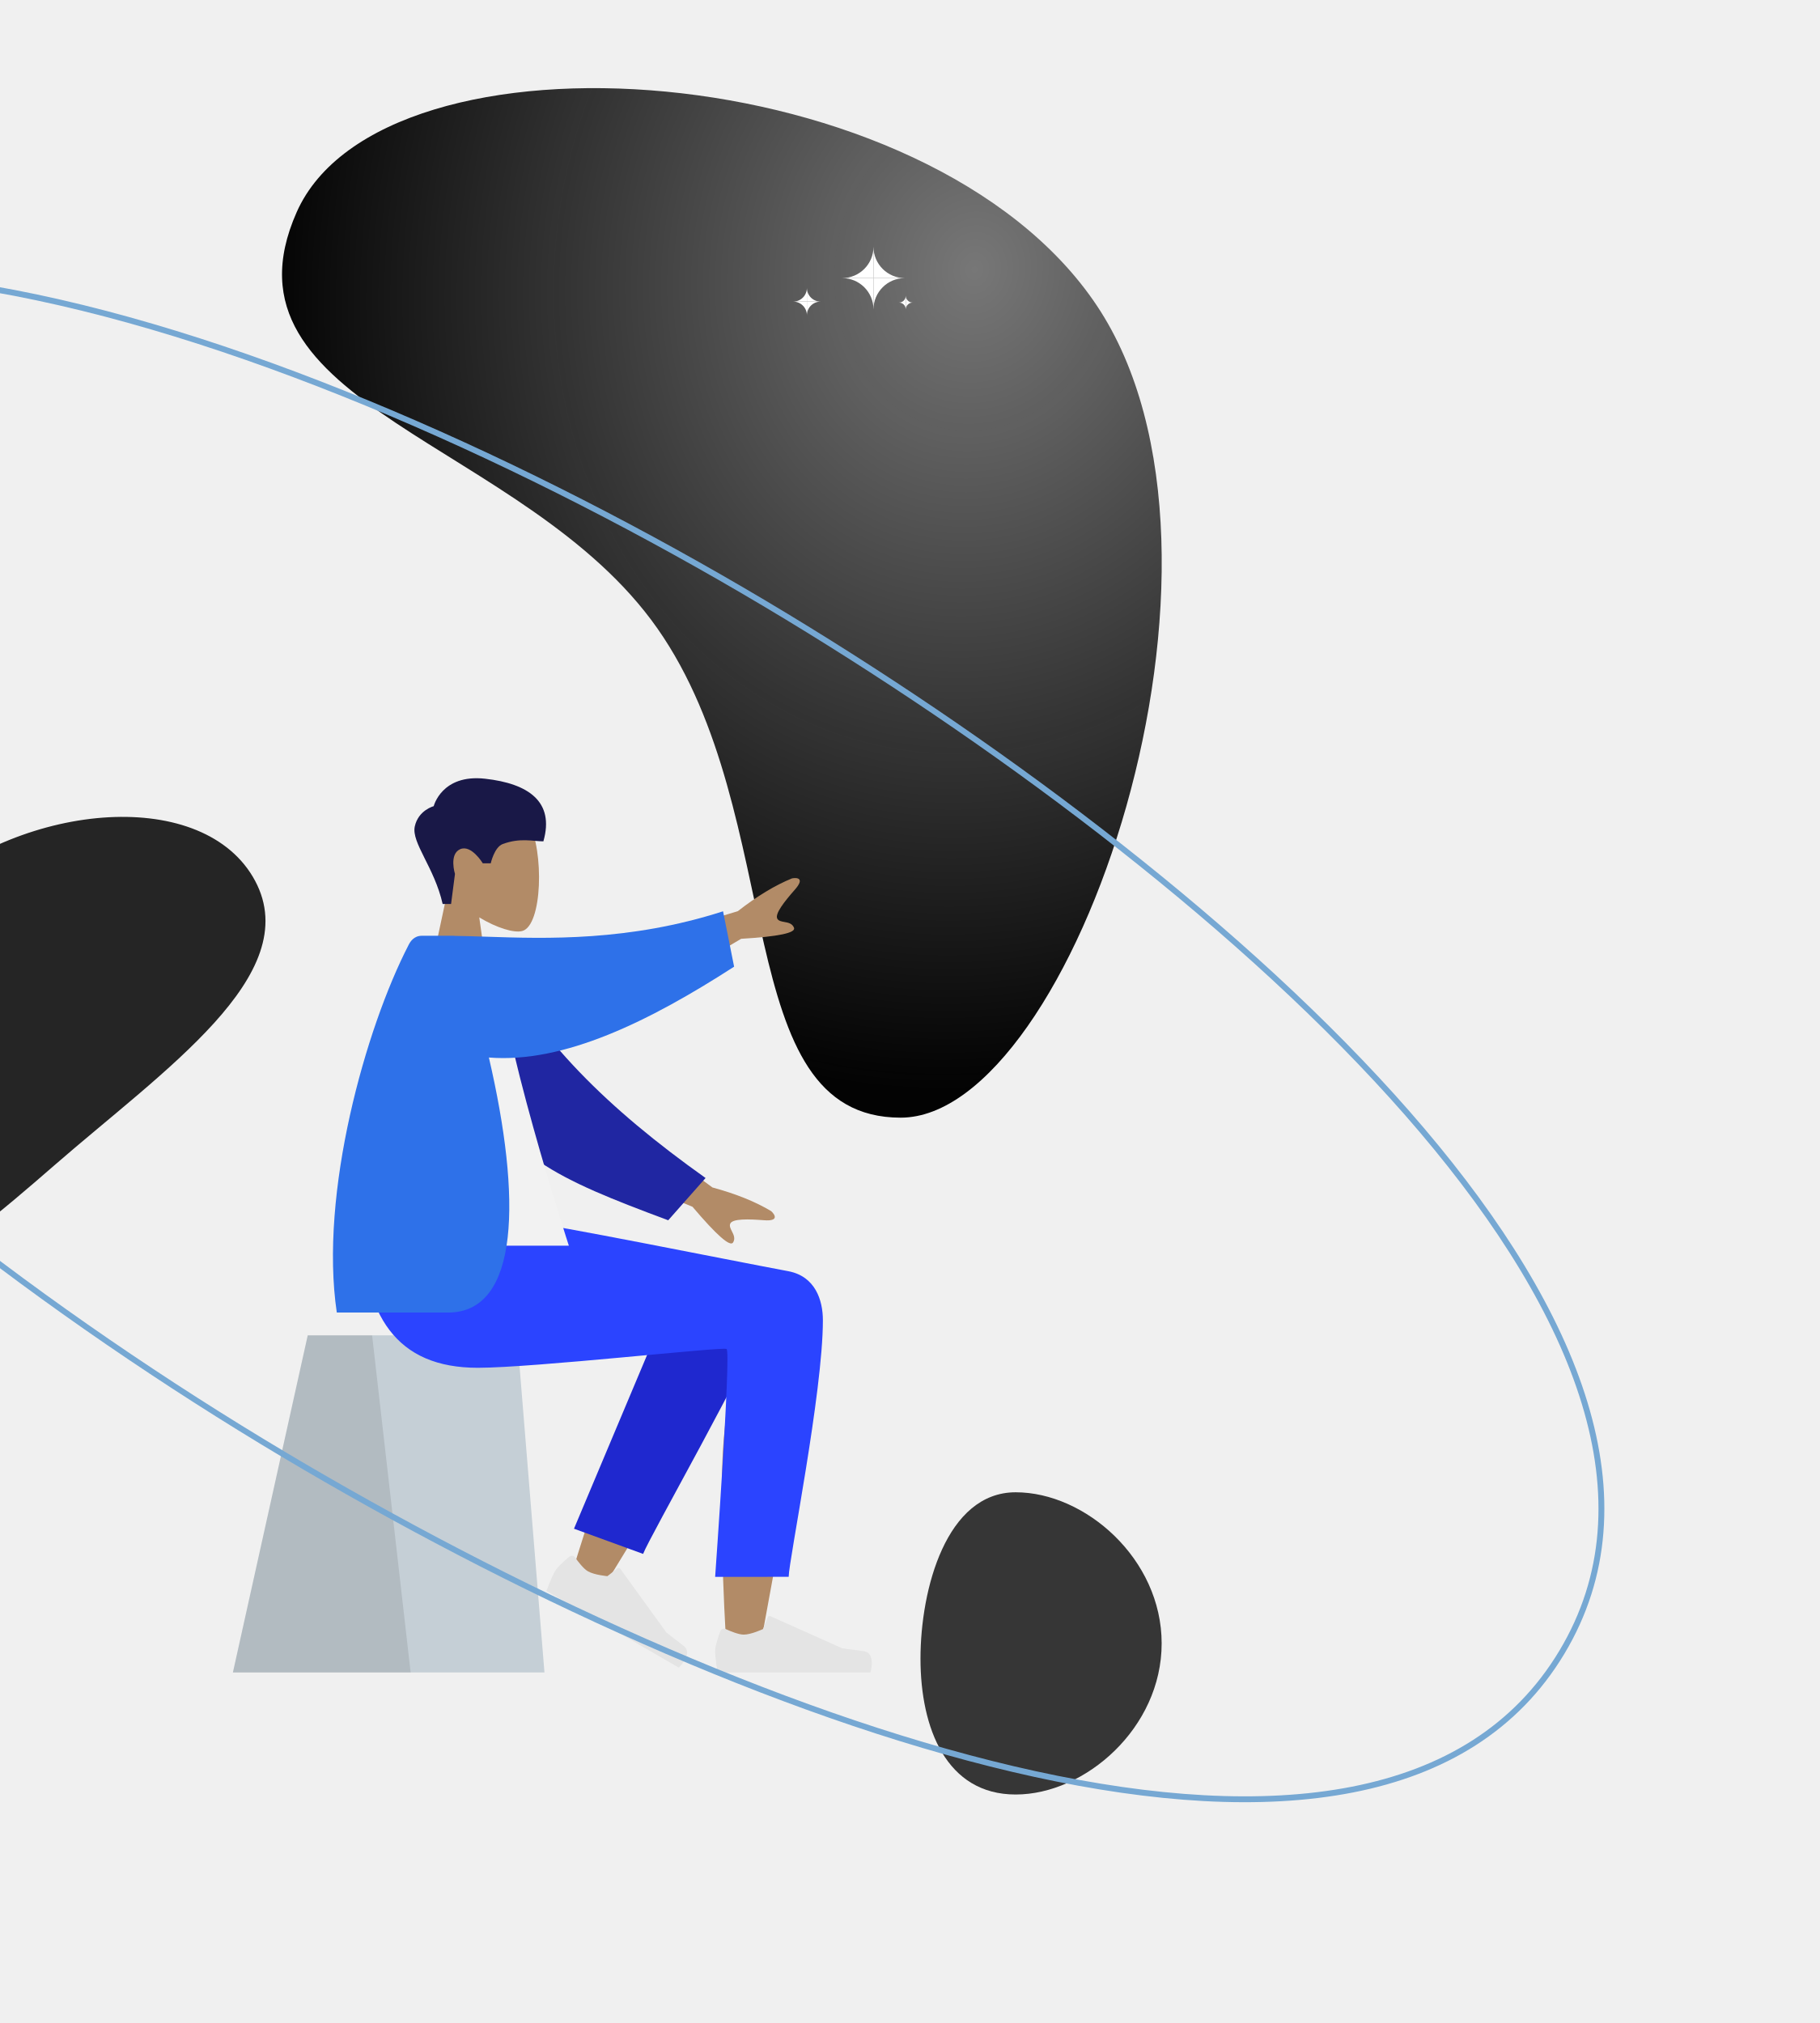
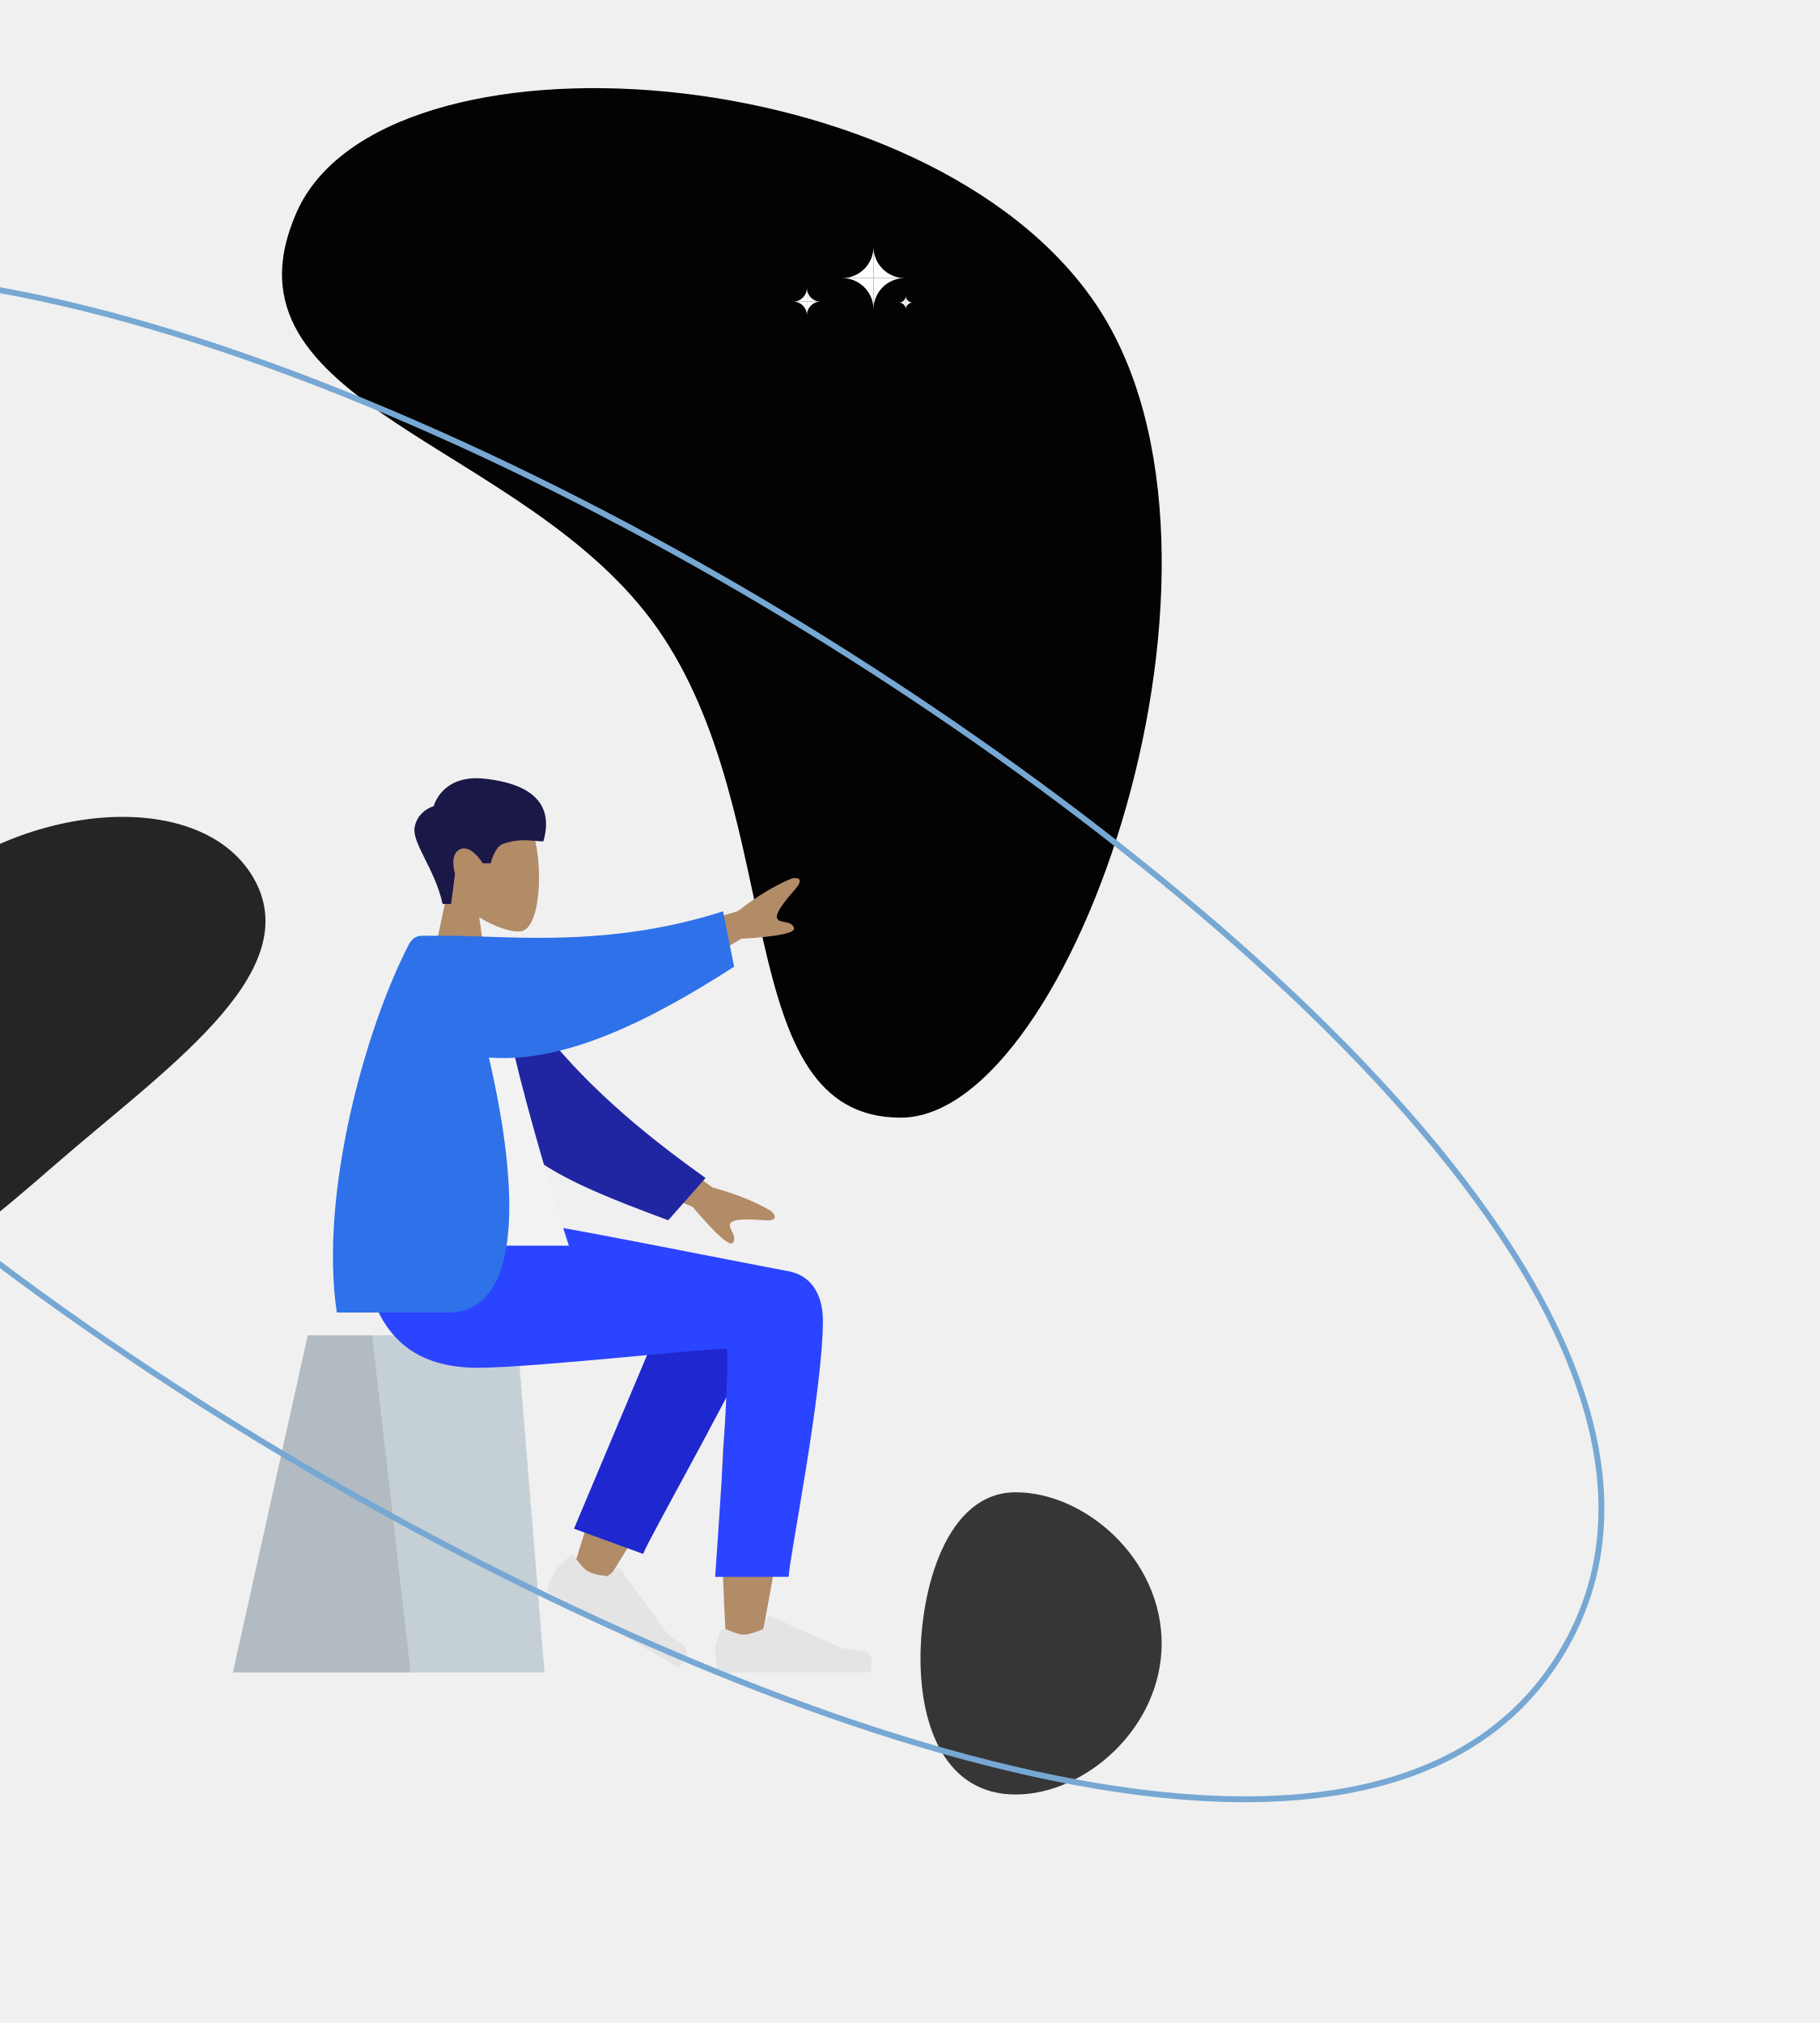
<svg xmlns="http://www.w3.org/2000/svg" width="929" height="1033" viewBox="0 0 929 1033" fill="none">
  <path fill-rule="evenodd" clip-rule="evenodd" d="M151.467 108.371C195.335 9.229 474.241 27.374 560.058 156.076C645.875 284.778 547.798 570.706 459.882 570.706C371.966 570.706 402.986 417 335.716 320.963C268.446 224.925 107.6 207.513 151.467 108.371Z" fill="url(#paint0_radial_458_153)" />
  <path fill-rule="evenodd" clip-rule="evenodd" d="M-97.649 631.151C-72.786 677.725 -29.222 642.624 26.788 593.902C82.797 545.18 153.81 497.078 128.946 450.503C104.082 403.928 14.754 409.878 -41.255 458.6C-97.264 507.322 -122.513 584.576 -97.649 631.151Z" fill="#252525" stroke="#252525" stroke-width="3" />
  <path fill-rule="evenodd" clip-rule="evenodd" d="M518.611 916.326C554.046 916.326 593.138 882.397 593.138 839.163C593.138 795.929 554.046 762 518.611 762C483.176 762 469.999 811.478 469.999 846.937C469.999 882.397 483.176 916.326 518.611 916.326Z" fill="#363636" />
  <path fill-rule="evenodd" clip-rule="evenodd" d="M244.711 468.447C253.669 473.865 262.471 476.483 266.602 475.414C276.962 472.734 277.915 434.703 269.899 419.71C261.883 404.717 220.673 398.182 218.596 427.888C217.875 438.198 222.189 447.399 228.563 454.907L217.134 508.363H250.334L244.711 468.447Z" fill="#B28B67" />
  <path fill-rule="evenodd" clip-rule="evenodd" d="M226.012 461.594C221.845 442.992 209.974 430.312 211.787 421.997C213.6 413.683 221.451 411.657 221.451 411.657C221.451 411.657 225.512 395.173 247.644 397.634C269.776 400.096 283.284 409.318 277.45 429.613C272.088 429.613 265.614 427.667 256.663 431.001C252.403 432.588 250.569 440.843 250.569 440.843H246.523C246.523 440.843 240.634 431.046 234.91 433.643C229.186 436.239 232.308 446.257 232.308 446.257L230.315 461.594H226.012Z" fill="#191847" />
  <path fill-rule="evenodd" clip-rule="evenodd" d="M157.127 681.875H263.996L277.999 854H118.916L157.127 681.875Z" fill="#C5CFD6" />
  <path fill-rule="evenodd" clip-rule="evenodd" d="M157.127 681.875H189.996L209.668 854H118.916L157.127 681.875Z" fill="black" fill-opacity="0.1" />
  <path fill-rule="evenodd" clip-rule="evenodd" d="M322.714 715.976C310.705 741.533 291.939 803.573 291.939 803.573L307.871 810.877C307.871 810.877 348.293 745.662 372.997 701.082C371.846 711.118 370.674 722.416 369.587 734.294C367.013 762.431 369.586 823.221 370.971 840.782C371.841 851.818 386.785 849.506 388.18 840.753C388.417 839.27 389.38 834.066 390.816 826.3C397.862 788.221 416.301 688.563 416.334 664.161C416.347 654.342 397.23 645.521 385.836 652.387C378.009 644.007 363.196 639.177 354.687 653.019C349.277 661.82 336.423 686.803 322.714 715.976Z" fill="#B28B67" />
  <path fill-rule="evenodd" clip-rule="evenodd" d="M293.078 780.605L347.758 650.626C360.857 629.482 397.584 654.928 393.117 667.192C382.975 695.034 331.396 785.17 328.375 793.465L293.078 780.605Z" fill="#1F28CF" />
  <path fill-rule="evenodd" clip-rule="evenodd" d="M293.646 795.278C292.967 794.321 291.626 794.098 290.724 794.844C288.489 796.695 284.685 800.027 283.394 802.27C281.523 805.522 279.014 812.386 279.014 812.386C282.773 814.564 346.583 851.532 346.583 851.532C346.583 851.532 354.244 844.32 348.97 840.336C343.697 836.352 340.266 833.616 340.266 833.616L316.712 801.052C316.381 800.595 315.74 800.501 315.294 800.846L310.134 804.832C310.134 804.832 303.466 804.248 300.182 802.345C297.966 801.062 295.207 797.476 293.646 795.278Z" fill="#E4E4E4" />
  <path fill-rule="evenodd" clip-rule="evenodd" d="M370.548 831.844C369.481 831.356 368.206 831.835 367.797 832.934C366.783 835.659 365.15 840.452 365.15 843.042C365.15 846.796 366.397 854 366.397 854C370.737 854 444.419 854 444.419 854C444.419 854 447.46 843.911 440.908 843.106C434.355 842.302 430.021 841.654 430.021 841.654L393.399 825.271C392.884 825.04 392.28 825.282 392.066 825.804L389.584 831.844C389.584 831.844 383.518 834.684 379.726 834.684C377.169 834.684 372.996 832.964 370.548 831.844Z" fill="#E4E4E4" />
  <path fill-rule="evenodd" clip-rule="evenodd" d="M420.165 674.148C420.165 711.026 402.712 797.047 402.701 805.167L365.15 805.196C365.15 805.196 373.394 690.062 370.997 688.822C368.599 687.581 272.71 698.429 243.951 698.429C202.481 698.429 185.325 672.187 183.933 623.575H266.084C282.811 625.371 370.059 643.03 402.461 649.1C416.333 651.699 420.165 663.989 420.165 674.148Z" fill="#2B44FF" />
  <path fill-rule="evenodd" clip-rule="evenodd" d="M376.715 465.279L324.281 481.074L337.668 503.452L378.436 479.377C397.467 478.24 406.459 476.356 405.412 473.727C404.529 471.509 402.427 471.132 400.492 470.784C398.984 470.513 397.576 470.26 396.924 469.169C395.435 466.679 400.656 460.197 405.873 454.259C411.09 448.32 406.915 448.043 404.394 448.52C395.723 452.052 386.496 457.639 376.715 465.279ZM363.774 606.351L319.648 573.837L309.894 598.033L353.59 616.215C365.948 630.782 372.858 636.854 374.321 634.432C375.554 632.39 374.59 630.479 373.702 628.718C373.01 627.347 372.365 626.067 372.84 624.888C373.926 622.195 382.227 622.479 390.093 623.086C397.959 623.693 395.667 620.181 393.77 618.446C385.741 613.623 375.742 609.592 363.774 606.351Z" fill="#B28B67" />
  <path fill-rule="evenodd" clip-rule="evenodd" d="M251.109 486.274C275.139 531.234 309.886 565.699 360.261 601.526L341.187 623.107C284.942 602.133 255.257 589.478 240.679 547C237.021 536.339 234.464 502.353 232.27 484.472L251.109 486.274Z" fill="#2026A2" />
  <path fill-rule="evenodd" clip-rule="evenodd" d="M183.934 636.068H290.45C290.45 636.068 254.259 525.309 253.474 484.031C253.447 482.628 250.865 480.156 249.723 480.48C237.192 484.031 222.905 477.824 222.905 477.824C197.653 518.577 188.92 568.751 183.934 636.068Z" fill="#F2F2F2" />
  <path fill-rule="evenodd" clip-rule="evenodd" d="M249.623 539.998C266.259 611.605 265.492 670.223 228.764 670.223H171.969C162.949 609.394 186.656 525.052 208.634 482.511C209.474 480.887 211.26 477.824 215.469 477.824H231.972C231.979 477.846 231.987 477.868 231.994 477.89C236.96 477.931 242.429 478.113 248.352 478.31C278.842 479.326 321.356 480.742 369.193 465.331L374.834 493.612C331.655 521.477 287.934 543.063 249.623 539.998Z" fill="#2E71E9" />
  <path d="M797.447 843.753C774.075 882.651 736.913 904.722 690.548 913.813C644.143 922.913 588.574 918.994 528.602 905.903C408.664 879.722 271.539 816.957 155.832 749.186C36.932 679.545 -88.119 586.169 -171.303 490.105C-212.898 442.07 -243.954 393.445 -258.587 346.851C-273.207 300.296 -271.421 255.833 -247.44 215.922C-223.459 176.01 -185.039 153.559 -137.069 144.612C-89.059 135.658 -31.546 140.25 30.394 154.425C154.266 182.773 295.42 249.349 412.729 321.637C526.889 391.984 646.684 483.591 726.107 577.199C765.821 624.006 795.37 671.23 809.121 716.476C822.86 761.681 820.819 804.855 797.447 843.753Z" stroke="#76A8D3" stroke-width="3" />
  <path d="M462 142C453.163 142 446 149.163 446 158V142H462Z" fill="white" />
  <path d="M446 158C446 149.163 438.837 142 430 142H446V158Z" fill="white" />
  <path d="M446 126C446 134.837 453.163 142 462 142H446V126Z" fill="white" />
  <path d="M430 142C438.837 142 446 134.837 446 126V142H430Z" fill="white" />
  <path d="M466 154.5C464.067 154.5 462.5 156.067 462.5 158V154.5H466Z" fill="white" />
  <path d="M462.5 158C462.5 156.067 460.933 154.5 459 154.5H462.5V158Z" fill="white" />
  <path d="M462.5 151C462.5 152.933 464.067 154.5 466 154.5H462.5V151Z" fill="white" />
  <path d="M459 154.5C460.933 154.5 462.5 152.933 462.5 151V154.5H459Z" fill="white" />
  <path d="M419 154C415.134 154 412 157.134 412 161V154H419Z" fill="white" />
  <path d="M412 161C412 157.134 408.866 154 405 154H412V161Z" fill="white" />
  <path d="M412 147C412 150.866 415.134 154 419 154H412V147Z" fill="white" />
  <path d="M405 154C408.866 154 412 150.866 412 147V154H405Z" fill="white" />
  <defs>
-     <radialGradient id="paint0_radial_458_153" cx="0" cy="0" r="1" gradientUnits="userSpaceOnUse" gradientTransform="translate(496 137) rotate(96.5794) scale(423.288 361.666)">
+     <radialGradient id="paint0_radial_458_153" cx="0" cy="0" r="1" gradientUnits="userSuisseOnUse" gradientTransform="translate(496 137) rotate(96.5794) scale(423.288 361.666)">
      <stop stop-color="#777777" />
      <stop offset="1" stop-opacity="0.99" />
    </radialGradient>
  </defs>
</svg>
